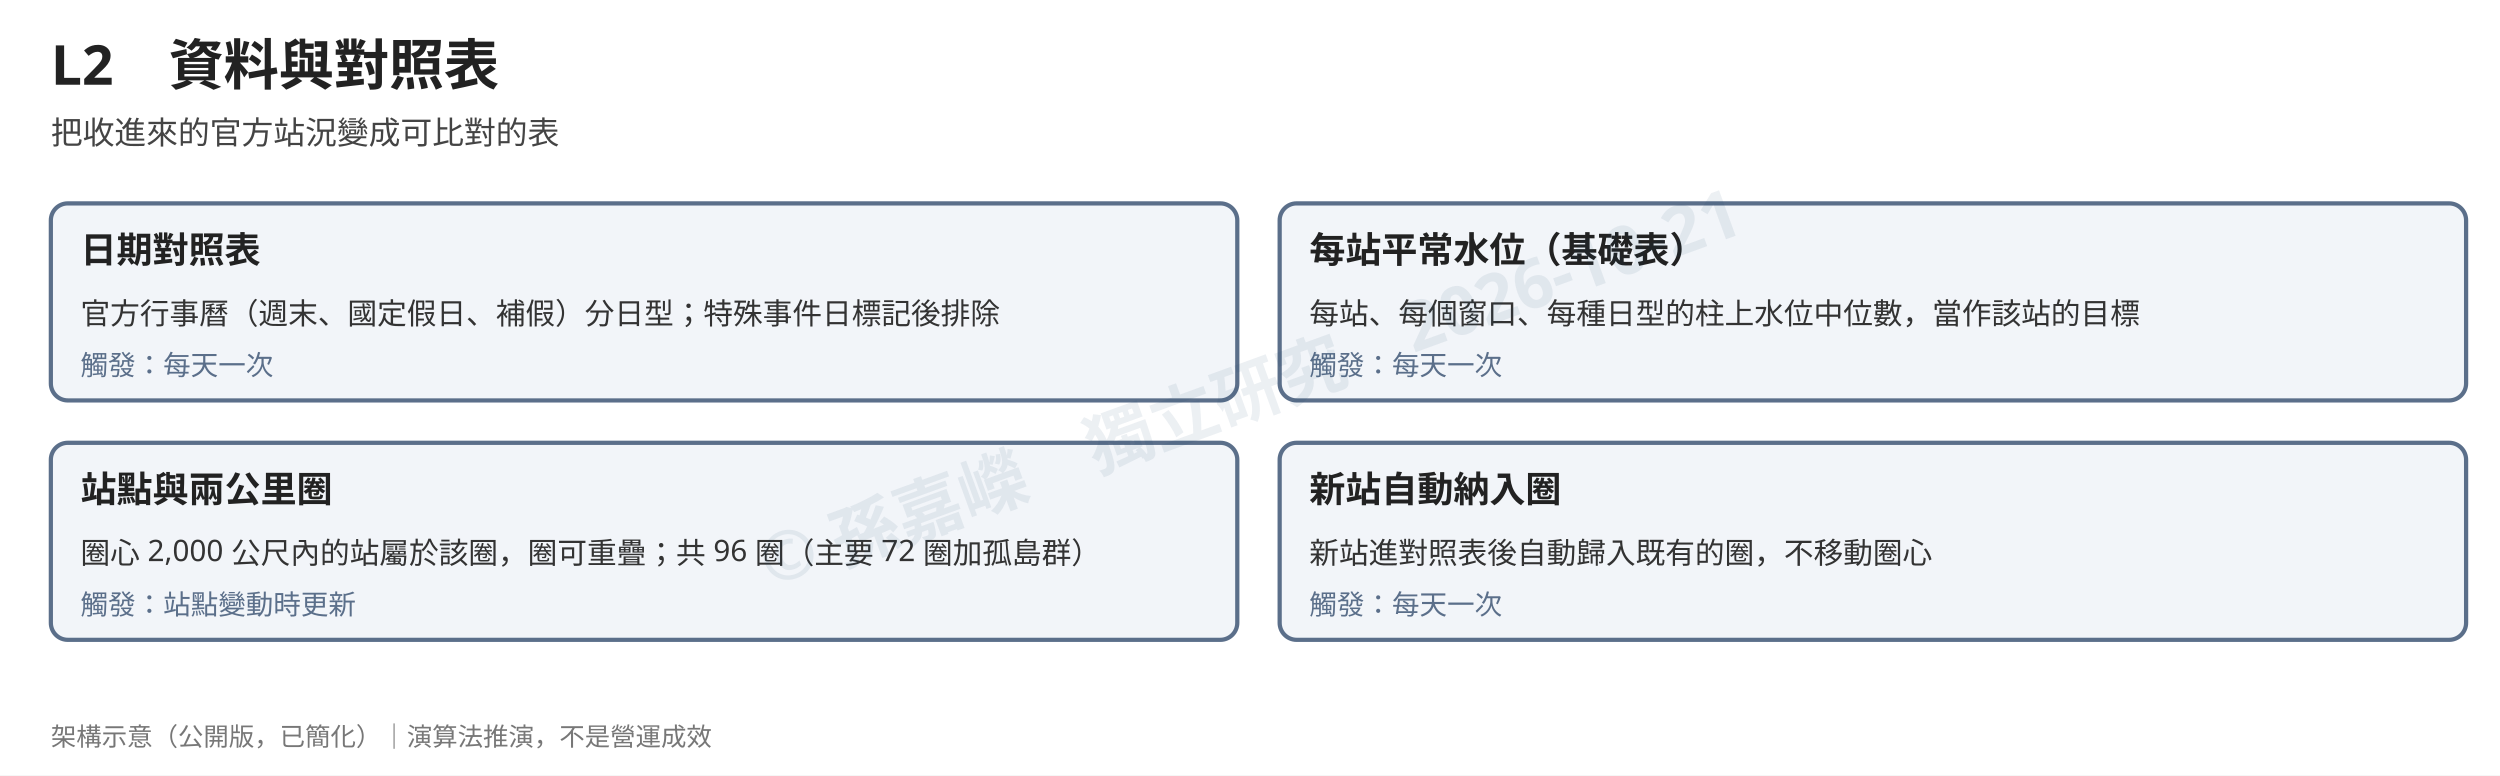
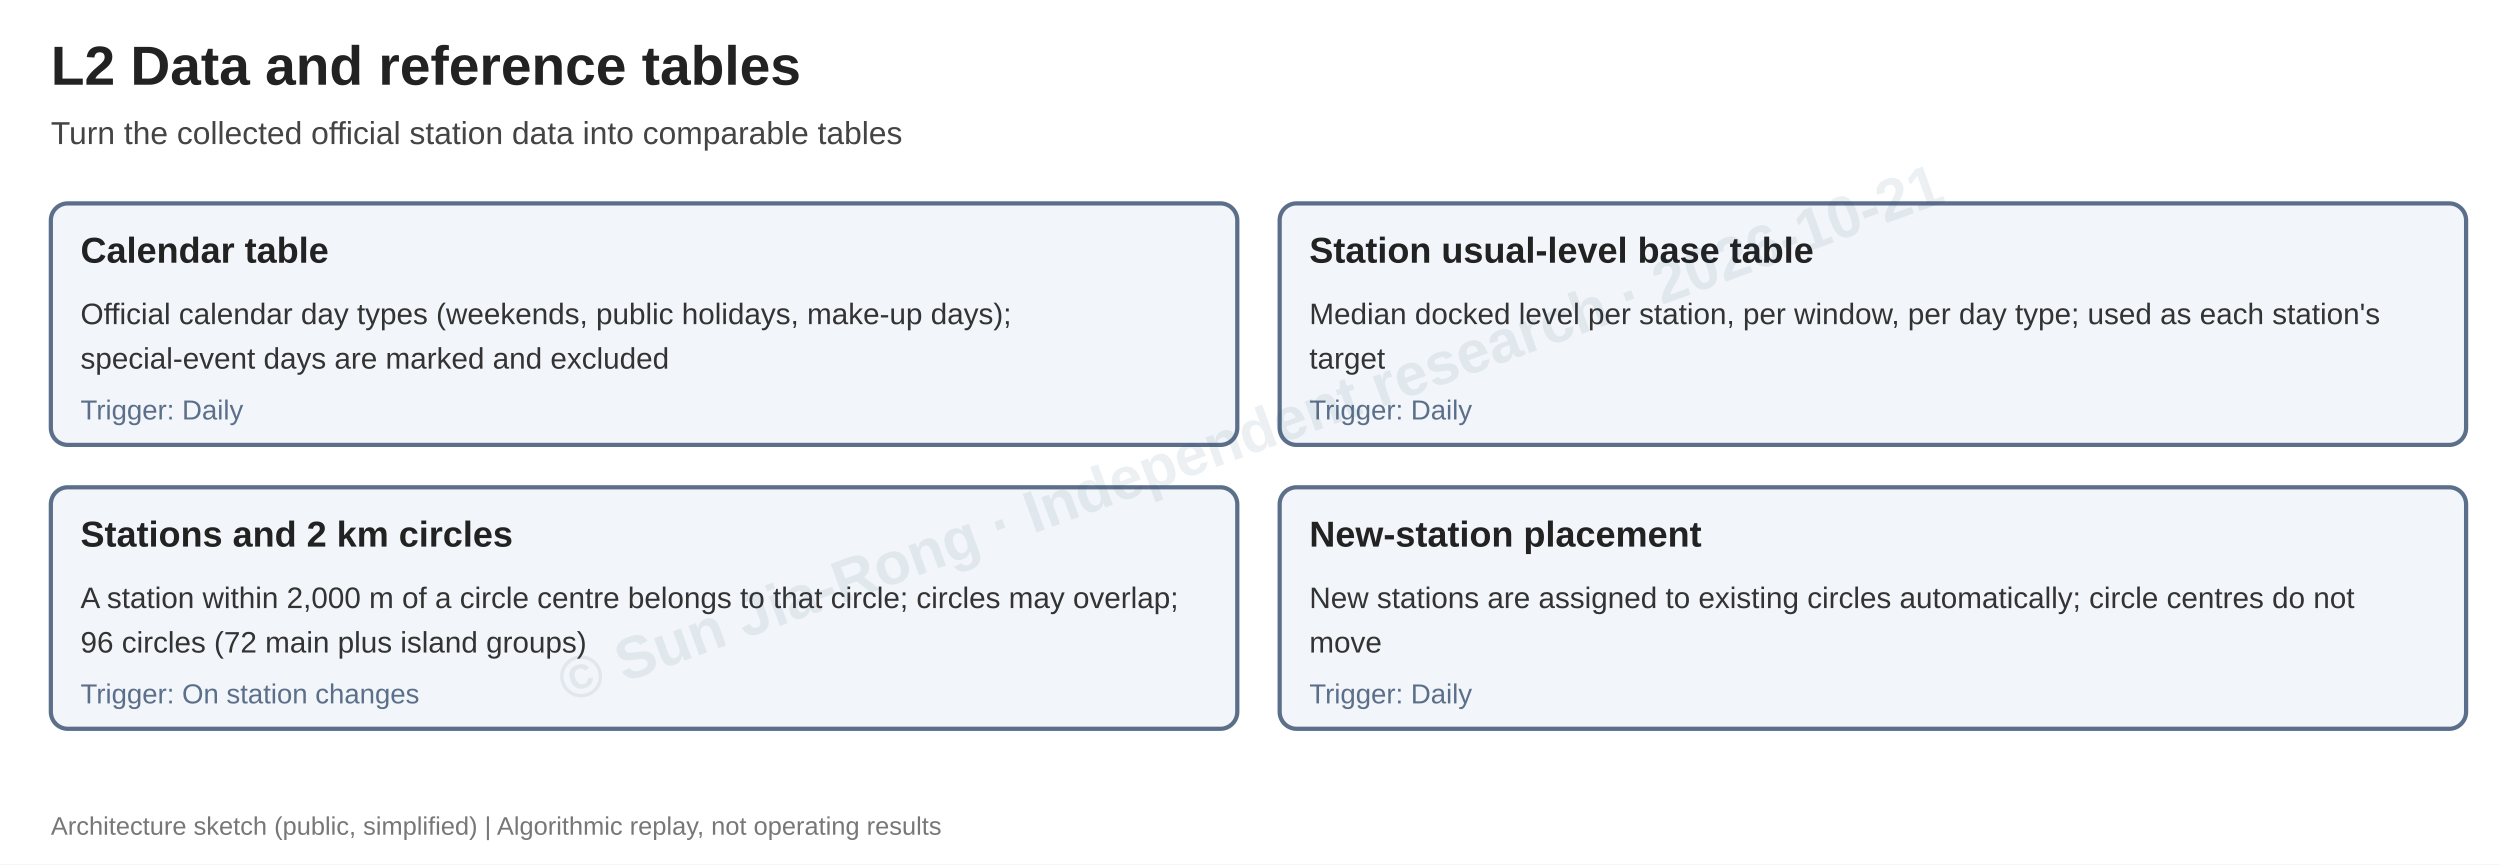
- <svg xmlns="http://www.w3.org/2000/svg" width="1180" height="366" viewBox="0 0 1180 366" font-family="PingFang TC, Noto Sans TC, sans-serif">
-   <rect width="1180" height="366" fill="#ffffff" />
-   <text x="24" y="40" font-size="26" font-weight="700" fill="#222">L2　資料與對照表</text>
-   <text x="24" y="68" font-size="15" fill="#444">把收進來的官方站況變成可比對的表</text>
-   <rect x="24" y="96" width="560" height="93" rx="8" fill="#f2f5f9" stroke="#5b6f8a" stroke-width="2" />
-   <text x="38" y="124" font-size="17" font-weight="700" fill="#222">日期對照表</text>
-   <text x="38" y="153" font-size="14" fill="#333">官方行事曆（週末、國定假日、補假）分日型；特殊事件日標記後排除</text>
-   <text x="38" y="177" font-size="13" fill="#5b6f8a">觸發：每天一次</text>
-   <rect x="604" y="96" width="560" height="93" rx="8" fill="#f2f5f9" stroke="#5b6f8a" stroke-width="2" />
-   <text x="618" y="124" font-size="17" font-weight="700" fill="#222">每站平常水位（基礎表）</text>
-   <text x="618" y="153" font-size="14" fill="#333">每站、每個窗口、每種日型的柱上水位中位數，當作該站的目標</text>
-   <text x="618" y="177" font-size="13" fill="#5b6f8a">觸發：每天一次</text>
-   <rect x="24" y="209" width="560" height="93" rx="8" fill="#f2f5f9" stroke="#5b6f8a" stroke-width="2" />
-   <text x="38" y="237" font-size="17" font-weight="700" fill="#222">站點與兩公里圈</text>
-   <text x="38" y="266" font-size="14" fill="#333">圈心 2,000 公尺內的站屬於該圈，圈可重疊；共 96 圈（主要 72 圈加孤島群）</text>
-   <text x="38" y="290" font-size="13" fill="#5b6f8a">觸發：站點變動時更新</text>
-   <rect x="604" y="209" width="560" height="93" rx="8" fill="#f2f5f9" stroke="#5b6f8a" stroke-width="2" />
-   <text x="618" y="237" font-size="17" font-weight="700" fill="#222">新站自動納入圈</text>
-   <text x="618" y="266" font-size="14" fill="#333">新站進對照表後自動歸入既有的圈，不移動圈心</text>
-   <text x="618" y="290" font-size="13" fill="#5b6f8a">觸發：每天一次</text>
-   <text x="24" y="352" font-size="12" fill="#777">架構示意（公開版，已簡化）｜演算法推演，不是營運成效</text>
-   <g opacity="0.08" transform="rotate(-20 590 183)">
-     <text x="590" y="194" text-anchor="middle" font-size="32" font-weight="bold" fill="#0b3a63" font-family="PingFang TC, Noto Sans TC, sans-serif">© 孫嘉嶸　獨立研究　2026-10-21</text>
+ <svg xmlns="http://www.w3.org/2000/svg" width="1180" height="408" viewBox="0 0 1180 408" font-family="Helvetica Neue, Arial, sans-serif">
+   <rect width="1180" height="408" fill="#ffffff" />
+   <text x="24" y="40" font-size="26" font-weight="700" fill="#222">L2  Data and reference tables</text>
+   <text x="24" y="68" font-size="15" fill="#444">Turn the collected official station data into comparable tables</text>
+   <rect x="24" y="96" width="560" height="114" rx="8" fill="#f2f5f9" stroke="#5b6f8a" stroke-width="2" />
+   <text x="38" y="124" font-size="17" font-weight="700" fill="#222">Calendar table</text>
+   <text x="38" y="153" font-size="14" fill="#333">Official calendar day types (weekends, public holidays, make-up days);</text>
+   <text x="38" y="174" font-size="14" fill="#333">special-event days are marked and excluded</text>
+   <text x="38" y="198" font-size="13" fill="#5b6f8a">Trigger: Daily</text>
+   <rect x="604" y="96" width="560" height="114" rx="8" fill="#f2f5f9" stroke="#5b6f8a" stroke-width="2" />
+   <text x="618" y="124" font-size="17" font-weight="700" fill="#222">Station usual-level base table</text>
+   <text x="618" y="153" font-size="14" fill="#333">Median docked level per station, per window, per day type; used as each station's</text>
+   <text x="618" y="174" font-size="14" fill="#333">target</text>
+   <text x="618" y="198" font-size="13" fill="#5b6f8a">Trigger: Daily</text>
+   <rect x="24" y="230" width="560" height="114" rx="8" fill="#f2f5f9" stroke="#5b6f8a" stroke-width="2" />
+   <text x="38" y="258" font-size="17" font-weight="700" fill="#222">Stations and 2 km circles</text>
+   <text x="38" y="287" font-size="14" fill="#333">A station within 2,000 m of a circle centre belongs to that circle; circles may overlap;</text>
+   <text x="38" y="308" font-size="14" fill="#333">96 circles (72 main plus island groups)</text>
+   <text x="38" y="332" font-size="13" fill="#5b6f8a">Trigger: On station changes</text>
+   <rect x="604" y="230" width="560" height="114" rx="8" fill="#f2f5f9" stroke="#5b6f8a" stroke-width="2" />
+   <text x="618" y="258" font-size="17" font-weight="700" fill="#222">New-station placement</text>
+   <text x="618" y="287" font-size="14" fill="#333">New stations are assigned to existing circles automatically; circle centres do not</text>
+   <text x="618" y="308" font-size="14" fill="#333">move</text>
+   <text x="618" y="332" font-size="13" fill="#5b6f8a">Trigger: Daily</text>
+   <text x="24" y="394" font-size="12" fill="#777">Architecture sketch (public, simplified) | Algorithmic replay, not operating results</text>
+   <g opacity="0.08" transform="rotate(-20 590 204)">
+     <text x="590" y="214" text-anchor="middle" font-size="28" font-weight="bold" fill="#0b3a63" font-family="Helvetica Neue, Arial, sans-serif">© Sun Jia-Rong · Independent research · 2026-10-21</text>
  </g>
</svg>
